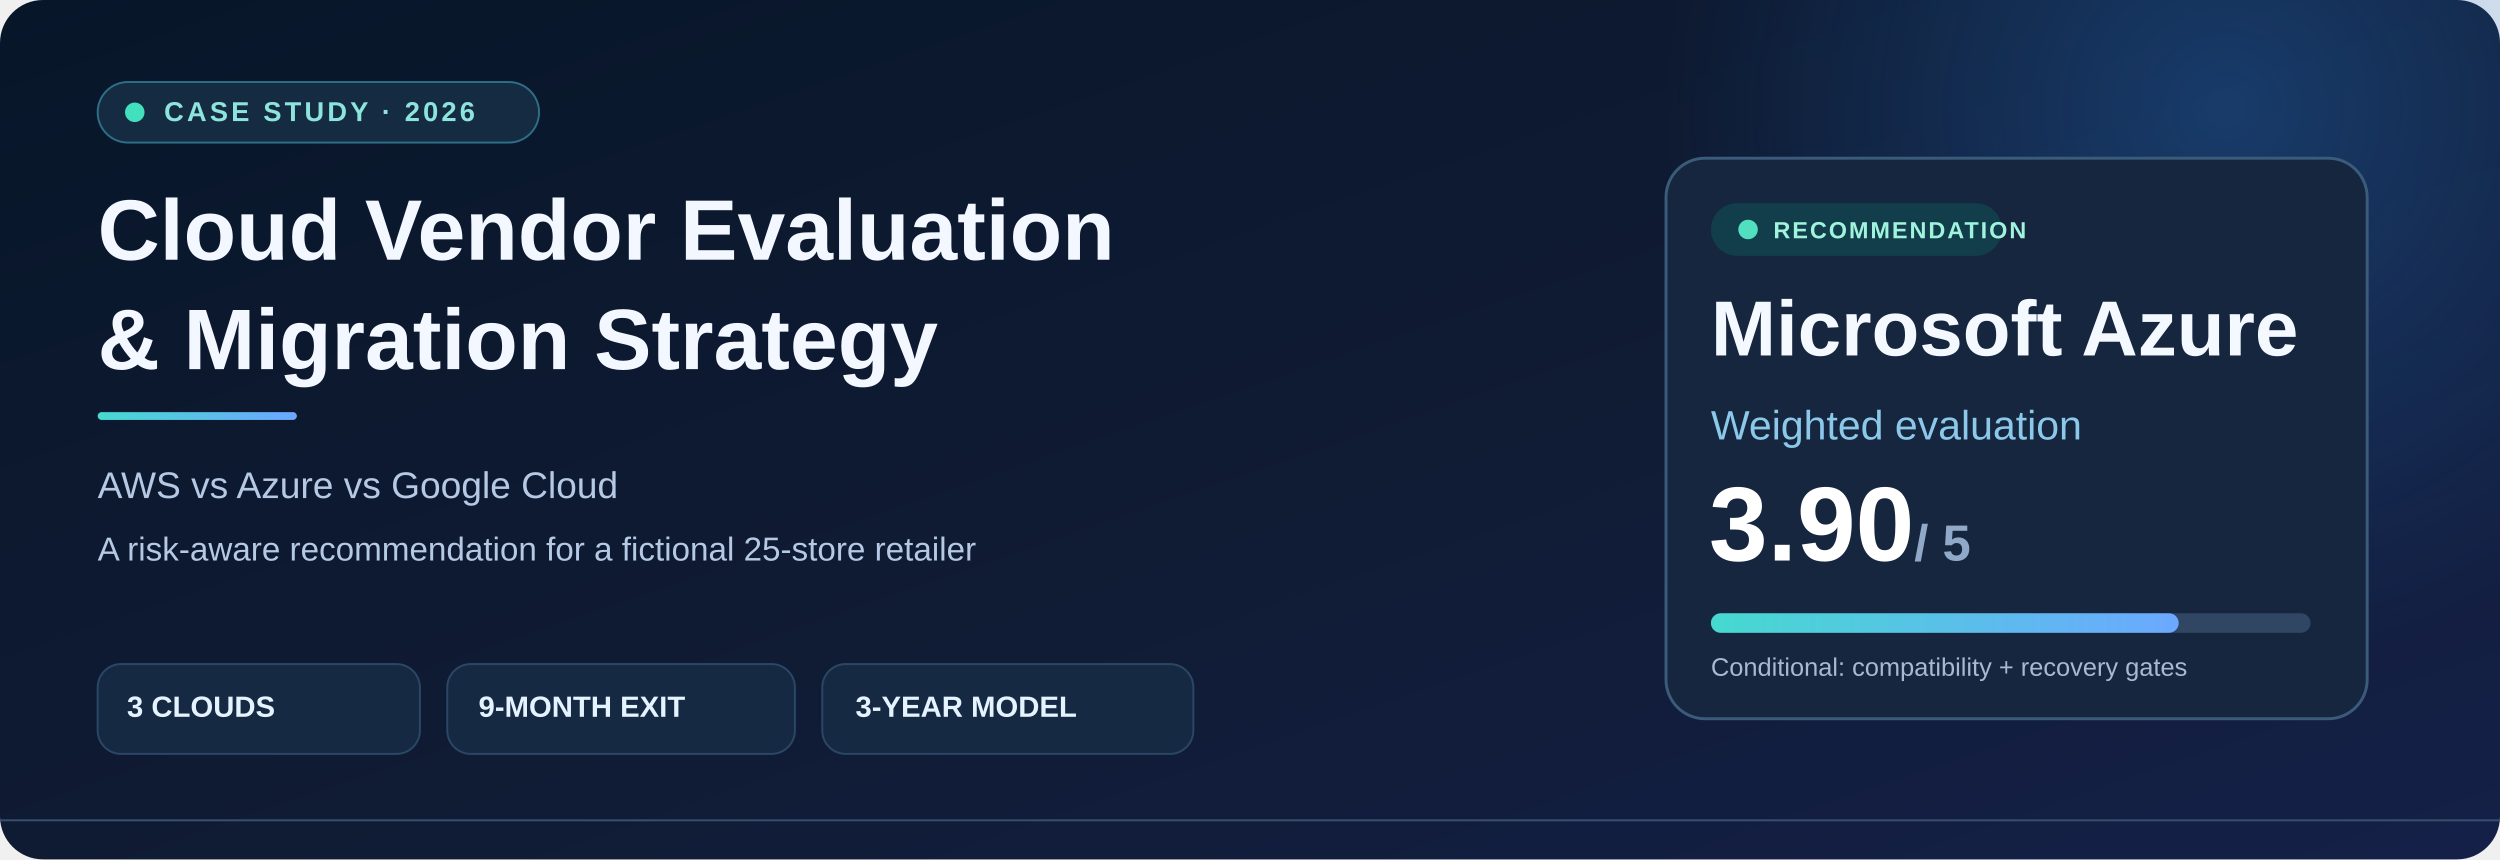
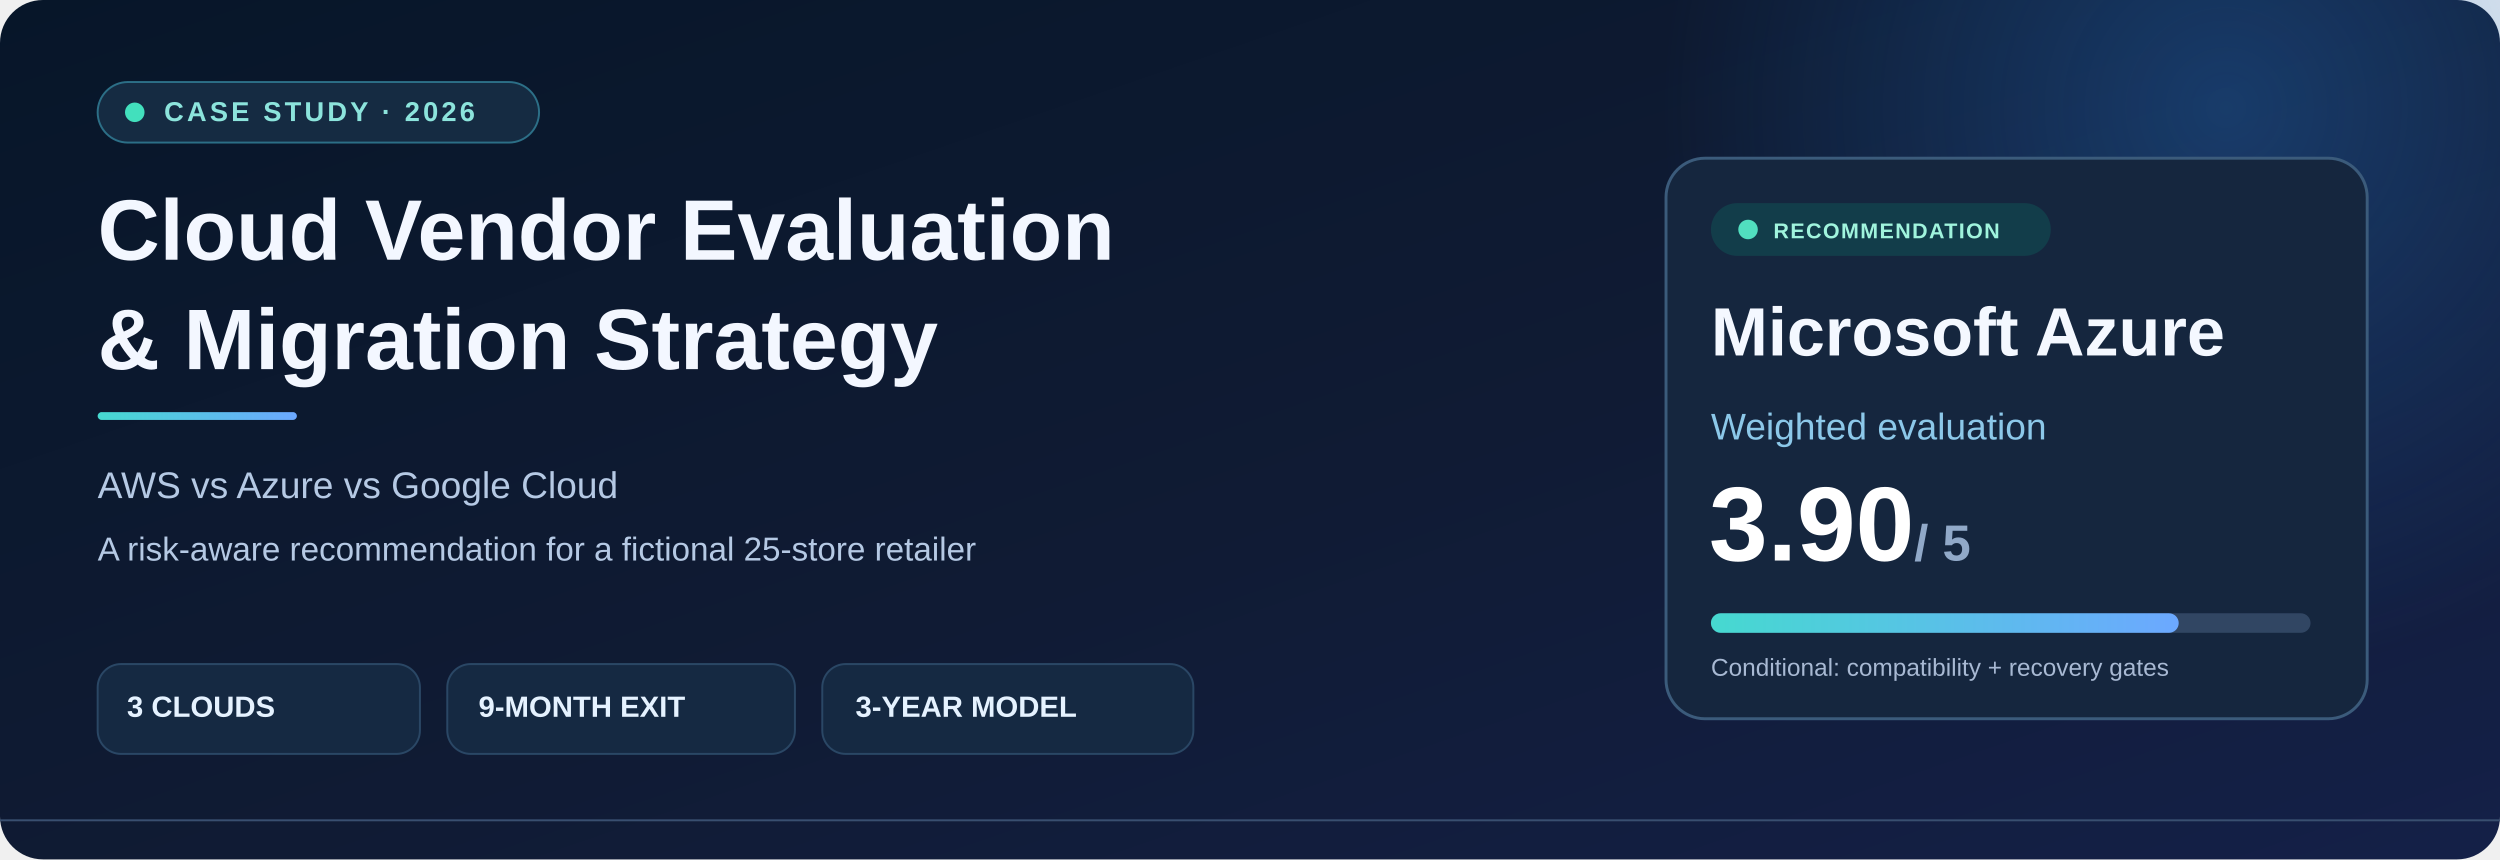
<svg xmlns="http://www.w3.org/2000/svg" width="1280" height="440" viewBox="0 0 1280 440" role="img" aria-labelledby="title desc">
  <defs>
    <linearGradient id="bg" x1="0" y1="0" x2="1" y2="1">
      <stop offset="0" stop-color="#071629" />
      <stop offset="0.55" stop-color="#101b34" />
      <stop offset="1" stop-color="#142048" />
    </linearGradient>
    <linearGradient id="accent" x1="0" y1="0" x2="1" y2="0">
      <stop stop-color="#46d9d0" />
      <stop offset="1" stop-color="#6ca8ff" />
    </linearGradient>
    <radialGradient id="glow">
      <stop stop-color="#2878d0" stop-opacity=".35" />
      <stop offset="1" stop-color="#2878d0" stop-opacity="0" />
    </radialGradient>
  </defs>
  <rect width="1280" height="440" rx="22" fill="url(#bg)" />
  <circle cx="1140" cy="55" r="290" fill="url(#glow)" />
  <path d="M0 420 L1280 420" stroke="#394f70" stroke-width="1" />
  <rect x="50" y="42" width="226" height="31" rx="15.5" fill="#152b42" stroke="#2c6f87" />
  <circle cx="69" cy="57.5" r="5" fill="#42e0bd" />
  <text x="84" y="62" fill="#8ce4dc" font-family="Arial,Helvetica,sans-serif" font-weight="700" font-size="14" letter-spacing="1.6">CASE STUDY · 2026</text>
  <text x="50" y="133" fill="#f3f7ff" font-family="Arial,Helvetica,sans-serif" font-weight="800" font-size="44">Cloud Vendor Evaluation</text>
  <text x="50" y="189" fill="#f3f7ff" font-family="Arial,Helvetica,sans-serif" font-weight="800" font-size="44">&amp; Migration Strategy</text>
  <rect x="50" y="211" width="102" height="4" rx="2" fill="url(#accent)" />
  <text x="50" y="255" fill="#b5c9e4" font-family="Arial,Helvetica,sans-serif" font-size="19">AWS vs Azure vs Google Cloud</text>
  <text x="50" y="287" fill="#b5c9e4" font-family="Arial,Helvetica,sans-serif" font-size="17">A risk-aware recommendation for a fictional 25-store retailer</text>
  <rect x="50" y="340" width="165" height="46" rx="12" fill="#152942" stroke="#2a4765" />
  <text x="65" y="367" fill="#e5f2ff" font-family="Arial,Helvetica,sans-serif" font-size="15" font-weight="700">3 CLOUDS</text>
  <rect x="229" y="340" width="178" height="46" rx="12" fill="#152942" stroke="#2a4765" />
  <text x="245" y="367" fill="#e5f2ff" font-family="Arial,Helvetica,sans-serif" font-size="15" font-weight="700">9-MONTH EXIT</text>
  <rect x="421" y="340" width="190" height="46" rx="12" fill="#152942" stroke="#2a4765" />
  <text x="438" y="367" fill="#e5f2ff" font-family="Arial,Helvetica,sans-serif" font-size="15" font-weight="700">3-YEAR MODEL</text>
  <rect x="853" y="81" width="359" height="287" rx="20" fill="#15263e" stroke="#3b5b7b" stroke-width="1.5" />
-   <rect x="876" y="104" width="149" height="27" rx="13.5" fill="#123d4a" />
+   <rect x="876" y="104" width="174" height="27" rx="13.5" fill="#123d4a" />
  <circle cx="895" cy="117.5" r="5" fill="#51dfbf" />
-   <text x="908" y="122" fill="#a0f4dd" font-family="Arial,Helvetica,sans-serif" font-size="12" font-weight="700" letter-spacing="1">RECOMMENDATION</text>
-   <text x="876" y="182" fill="#f4f8ff" font-family="Arial,Helvetica,sans-serif" font-size="40" font-weight="800">Microsoft Azure</text>
-   <text x="876" y="225" fill="#8cc8e9" font-family="Arial,Helvetica,sans-serif" font-size="21">Weighted evaluation</text>
+   <text x="908" y="122" fill="#a0f4dd" font-family="Arial,Helvetica,sans-serif" font-size="11" font-weight="700" letter-spacing="0.7">RECOMMENDATION</text>
+   <text x="876" y="182" fill="#f4f8ff" font-family="Arial,Helvetica,sans-serif" font-size="35" font-weight="800">Microsoft Azure</text>
+   <text x="876" y="225" fill="#8cc8e9" font-family="Arial,Helvetica,sans-serif" font-size="19">Weighted evaluation</text>
  <text x="875" y="287" fill="#ffffff" font-family="Arial,Helvetica,sans-serif" font-size="54" font-weight="800">3.90<tspan font-size="26" fill="#91a9c8"> / 5</tspan>
  </text>
  <rect x="876" y="314" width="307" height="10" rx="5" fill="#314663" />
  <rect x="876" y="314" width="239.5" height="10" rx="5" fill="url(#accent)" />
-   <text x="876" y="346" fill="#a8b9d3" font-family="Arial,Helvetica,sans-serif" font-size="13">Conditional: compatibility + recovery gates</text>
+   <text x="876" y="346" fill="#a8b9d3" font-family="Arial,Helvetica,sans-serif" font-size="12.5">Conditional: compatibility + recovery gates</text>
</svg>
